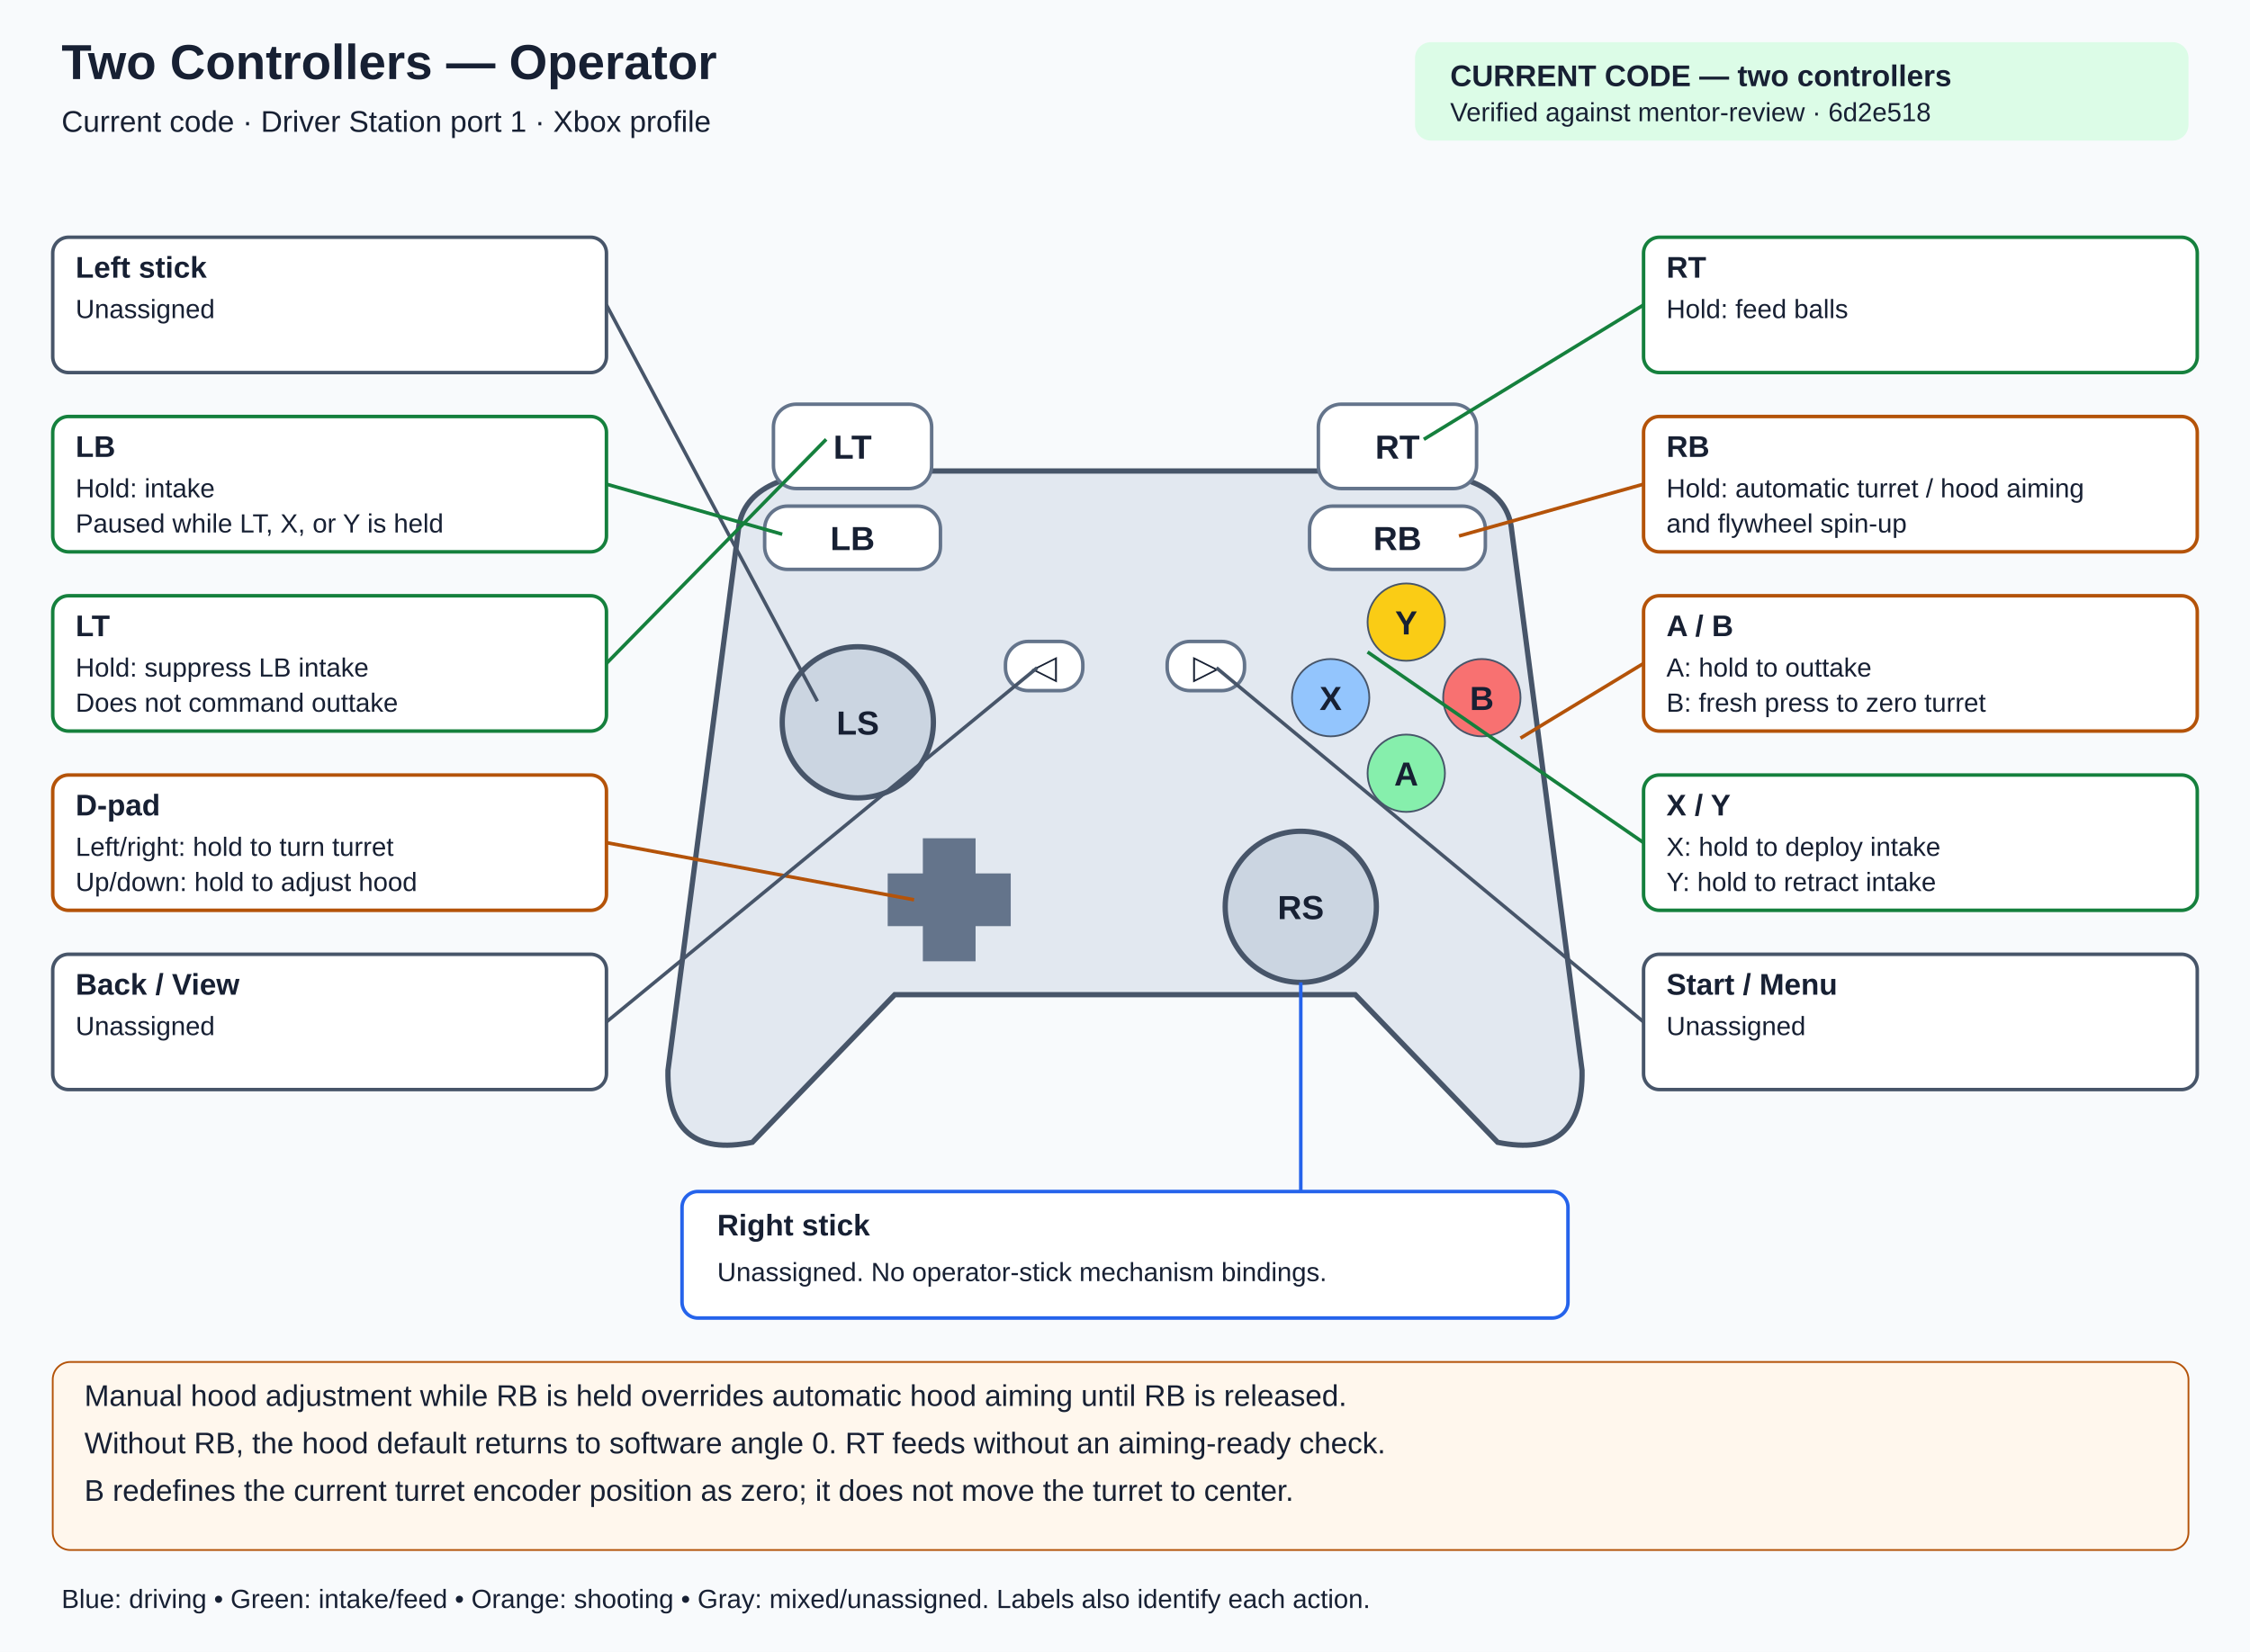
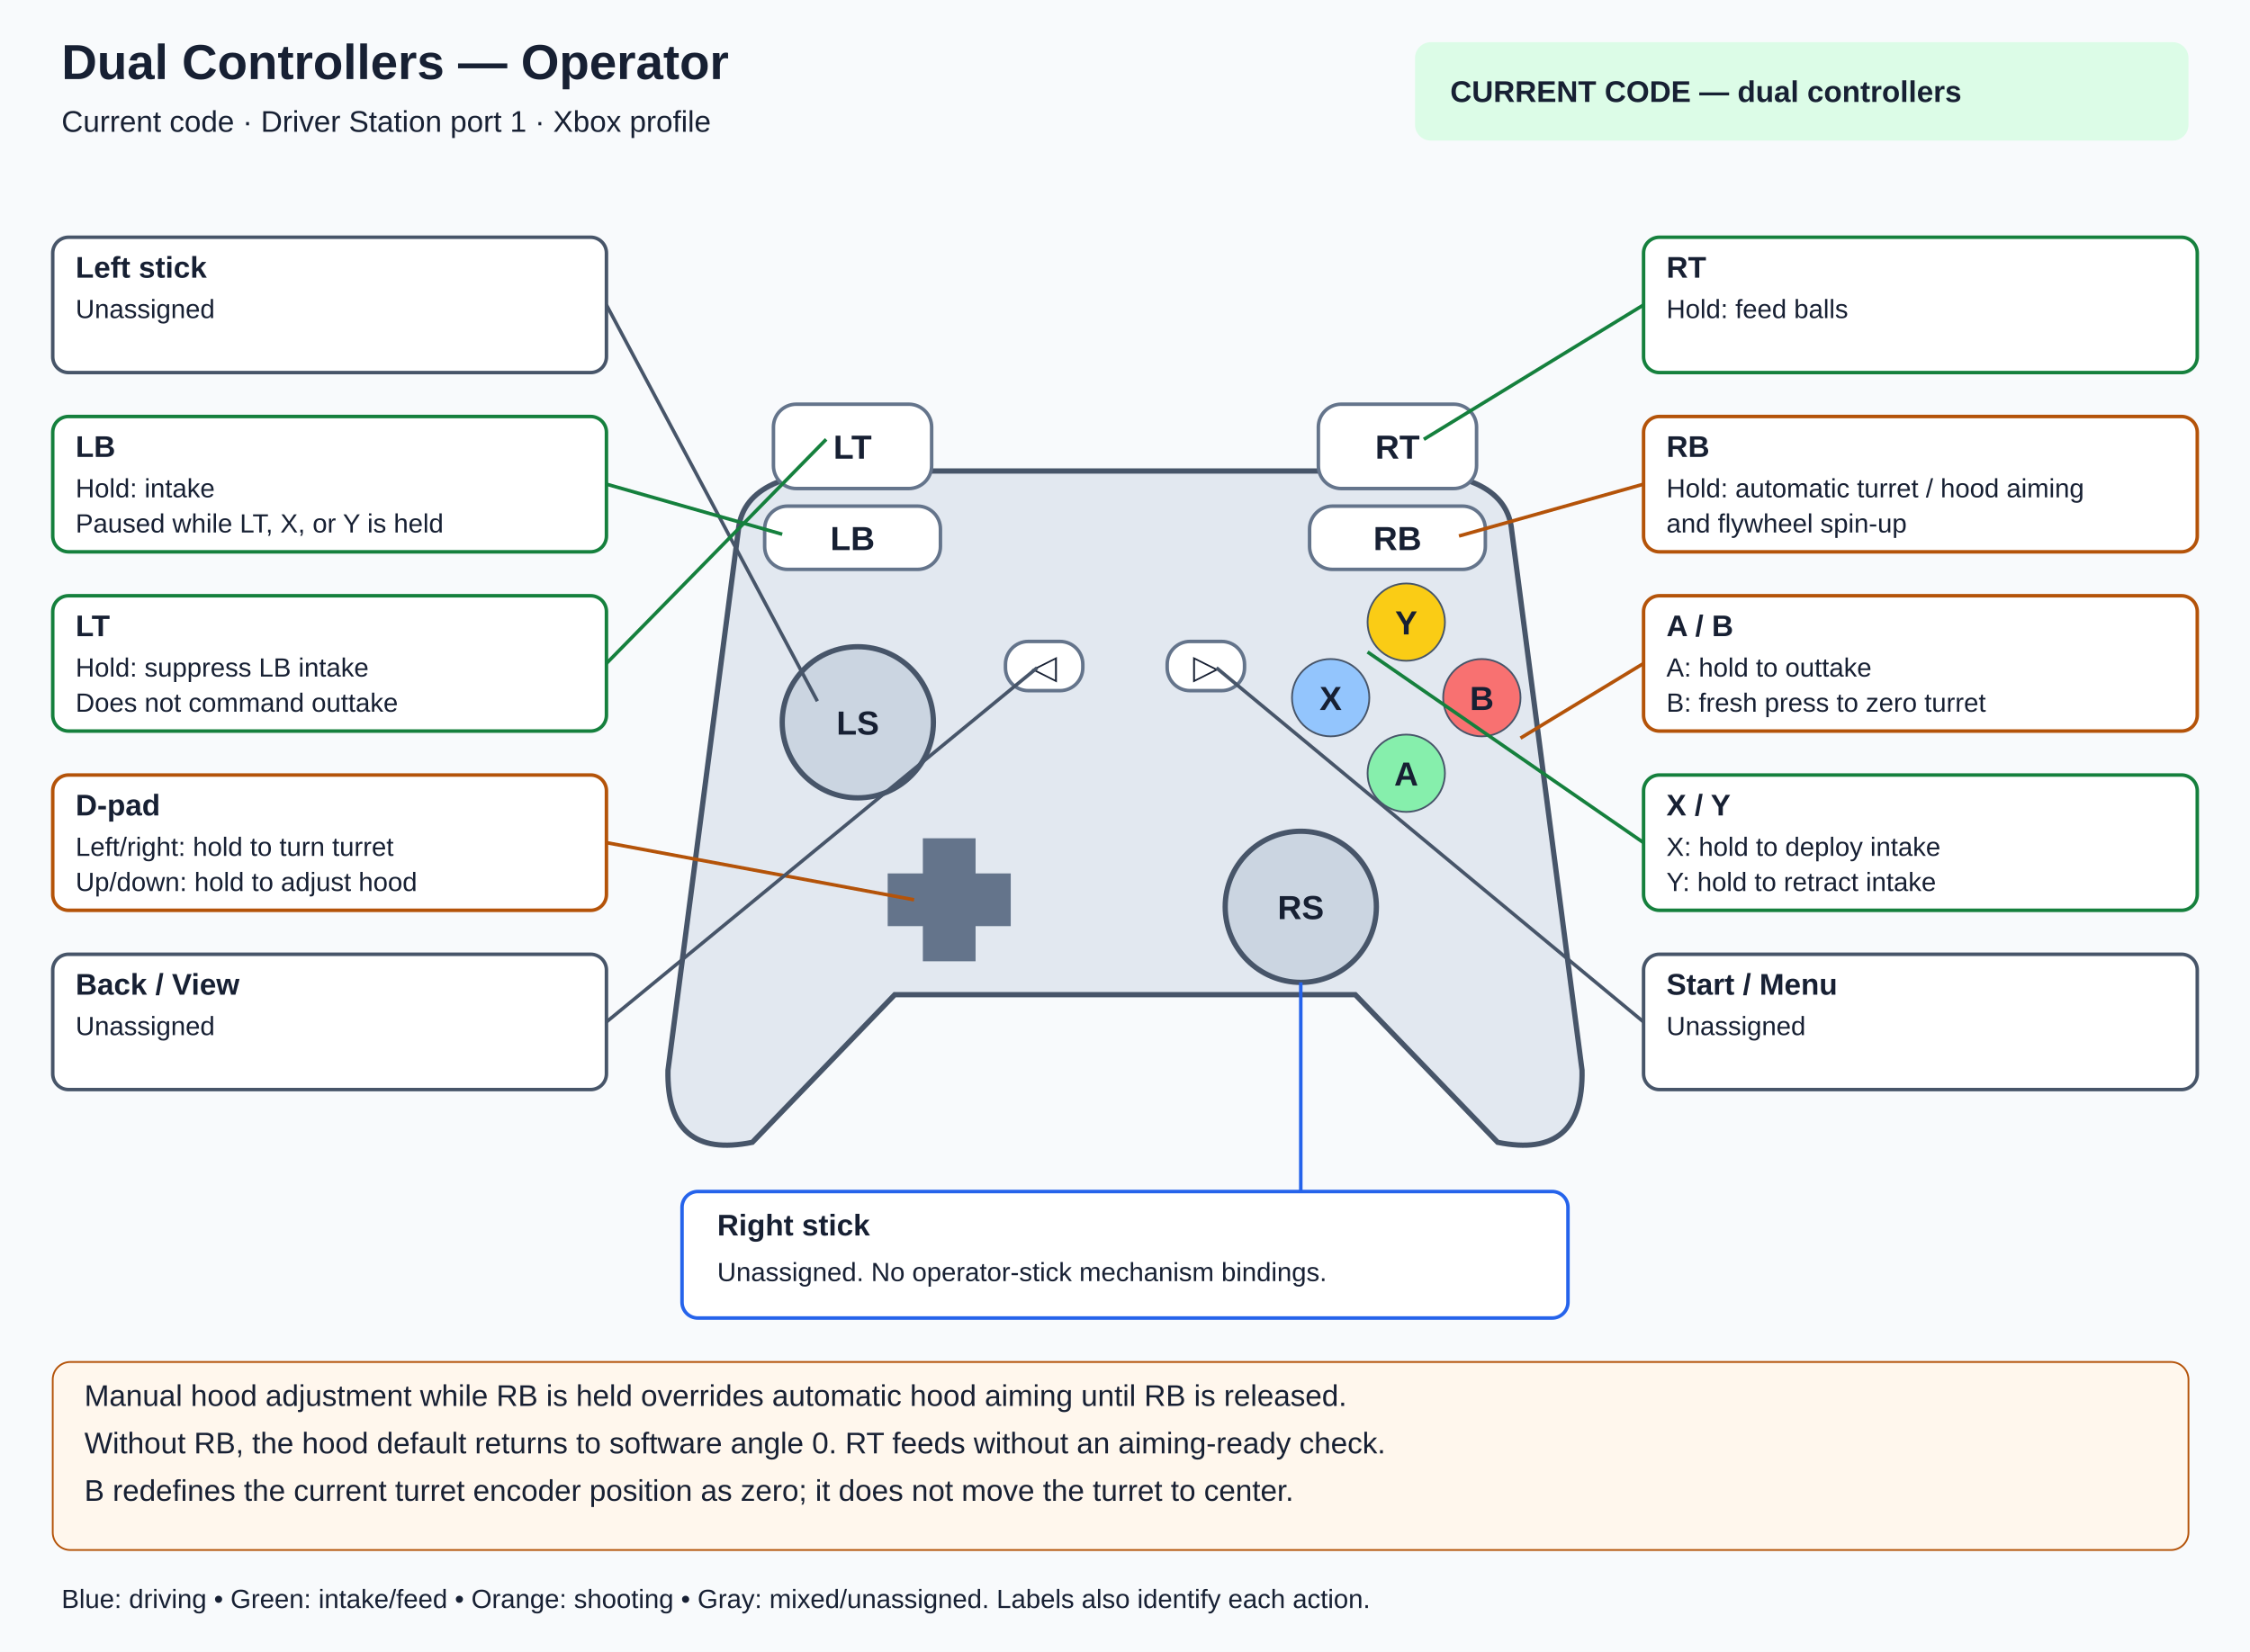
<svg xmlns="http://www.w3.org/2000/svg" width="1280" height="940" viewBox="0 0 1280 940" role="img" aria-labelledby="title desc">
  <rect width="1280" height="940" fill="#f8fafc" />
  <style>text{font-family:Arial,sans-serif;fill:#172033}.heading{font-size:28px;font-weight:bold}.body{font-size:17px}.small{font-size:15px}.button{font-size:19px;font-weight:bold;text-anchor:middle}</style>
-   <text x="35" y="45" class="heading">Two Controllers — Operator</text>
+   <text x="35" y="45" class="heading">Dual Controllers — Operator</text>
  <text x="35" y="75" class="body">Current code · Driver Station port 1 · Xbox profile</text>
  <rect x="805" y="24" width="440" height="56" rx="9" fill="#dcfce7" />
-   <text x="825" y="49" class="body" font-weight="bold">CURRENT CODE — two controllers</text>
-   <text x="825" y="69" class="small">Verified against mentor-review · 6d2e518</text>
+   <text x="825" y="58" class="body" font-weight="bold">CURRENT CODE — dual controllers</text>
  <path d="M420 302 Q423 268 485 268 L795 268 Q857 268 860 302 L900 609 Q901 660 852 650 L771 566 L509 566 L428 650 Q379 660 380 609 Z" fill="#e2e8f0" stroke="#475569" stroke-width="3" />
  <rect x="440" y="230" width="90" height="48" rx="13" fill="white" stroke="#64748b" stroke-width="2" />
  <text x="485.0" y="261.0" class="button">LT</text>
  <rect x="750" y="230" width="90" height="48" rx="13" fill="white" stroke="#64748b" stroke-width="2" />
  <text x="795.0" y="261.0" class="button">RT</text>
  <rect x="435" y="288" width="100" height="36" rx="13" fill="white" stroke="#64748b" stroke-width="2" />
  <text x="485.0" y="313.0" class="button">LB</text>
  <rect x="745" y="288" width="100" height="36" rx="13" fill="white" stroke="#64748b" stroke-width="2" />
  <text x="795.0" y="313.0" class="button">RB</text>
  <rect x="572" y="365" width="44" height="28" rx="13" fill="white" stroke="#64748b" stroke-width="2" />
  <text x="594.0" y="386.0" class="button">◁</text>
  <rect x="664" y="365" width="44" height="28" rx="13" fill="white" stroke="#64748b" stroke-width="2" />
  <text x="686.0" y="386.0" class="button">▷</text>
  <circle cx="488" cy="411" r="43" fill="#cbd5e1" stroke="#475569" stroke-width="3" />
  <text x="488" y="418" class="button">LS</text>
  <circle cx="740" cy="516" r="43" fill="#cbd5e1" stroke="#475569" stroke-width="3" />
  <text x="740" y="523" class="button">RS</text>
  <path d="M525 477 H555 V497 H575 V527 H555 V547 H525 V527 H505 V497 H525 Z" fill="#64748b" />
  <circle cx="800" cy="354" r="22" fill="#facc15" stroke="#475569" />
  <text x="800" y="361" class="button">Y</text>
  <circle cx="843" cy="397" r="22" fill="#f87171" stroke="#475569" />
  <text x="843" y="404" class="button">B</text>
  <circle cx="800" cy="440" r="22" fill="#86efac" stroke="#475569" />
  <text x="800" y="447" class="button">A</text>
  <circle cx="757" cy="397" r="22" fill="#93c5fd" stroke="#475569" />
  <text x="757" y="404" class="button">X</text>
  <path d="M345 173.5 L465 399" stroke="#475569" stroke-width="2" fill="none" />
  <rect x="30" y="135" width="315" height="77" rx="9" fill="white" stroke="#475569" stroke-width="2" />
  <text x="43" y="158" class="body" font-weight="bold">Left stick</text>
  <text x="43" y="181" class="small">Unassigned</text>
  <path d="M345 275.5 L445 304" stroke="#15803d" stroke-width="2" fill="none" />
  <rect x="30" y="237" width="315" height="77" rx="9" fill="white" stroke="#15803d" stroke-width="2" />
  <text x="43" y="260" class="body" font-weight="bold">LB</text>
  <text x="43" y="283" class="small">Hold: intake</text>
  <path d="M345 377.5 L470 250" stroke="#15803d" stroke-width="2" fill="none" />
  <rect x="30" y="339" width="315" height="77" rx="9" fill="white" stroke="#15803d" stroke-width="2" />
  <text x="43" y="362" class="body" font-weight="bold">LT</text>
  <text x="43" y="385" class="small">Hold: suppress LB intake</text>
  <path d="M345 479.5 L520 512" stroke="#b45309" stroke-width="2" fill="none" />
  <rect x="30" y="441" width="315" height="77" rx="9" fill="white" stroke="#b45309" stroke-width="2" />
  <text x="43" y="464" class="body" font-weight="bold">D-pad</text>
  <text x="43" y="487" class="small">Left/right: hold to turn turret</text>
  <text x="43" y="507" class="small">Up/down: hold to adjust hood</text>
  <path d="M345 581.5 L590 380" stroke="#475569" stroke-width="2" fill="none" />
  <rect x="30" y="543" width="315" height="77" rx="9" fill="white" stroke="#475569" stroke-width="2" />
  <text x="43" y="566" class="body" font-weight="bold">Back / View</text>
  <text x="43" y="589" class="small">Unassigned</text>
  <path d="M935 173.5 L810 250" stroke="#15803d" stroke-width="2" fill="none" />
  <rect x="935" y="135" width="315" height="77" rx="9" fill="white" stroke="#15803d" stroke-width="2" />
  <text x="948" y="158" class="body" font-weight="bold">RT</text>
  <text x="948" y="181" class="small">Hold: feed balls</text>
  <path d="M935 275.5 L830 305" stroke="#b45309" stroke-width="2" fill="none" />
  <rect x="935" y="237" width="315" height="77" rx="9" fill="white" stroke="#b45309" stroke-width="2" />
  <text x="948" y="260" class="body" font-weight="bold">RB</text>
  <text x="948" y="283" class="small">Hold: automatic turret / hood aiming</text>
  <text x="948" y="303" class="small">and flywheel spin-up</text>
  <path d="M935 377.5 L865 420" stroke="#b45309" stroke-width="2" fill="none" />
  <rect x="935" y="339" width="315" height="77" rx="9" fill="white" stroke="#b45309" stroke-width="2" />
  <text x="948" y="362" class="body" font-weight="bold">A / B</text>
  <text x="948" y="385" class="small">A: hold to outtake</text>
  <text x="948" y="405" class="small">B: fresh press to zero turret</text>
  <path d="M935 479.5 L778 371" stroke="#15803d" stroke-width="2" fill="none" />
  <rect x="935" y="441" width="315" height="77" rx="9" fill="white" stroke="#15803d" stroke-width="2" />
  <text x="948" y="464" class="body" font-weight="bold">X / Y</text>
  <text x="948" y="487" class="small">X: hold to deploy intake</text>
  <text x="948" y="507" class="small">Y: hold to retract intake</text>
  <path d="M935 581.5 L692 380" stroke="#475569" stroke-width="2" fill="none" />
  <rect x="935" y="543" width="315" height="77" rx="9" fill="white" stroke="#475569" stroke-width="2" />
  <text x="948" y="566" class="body" font-weight="bold">Start / Menu</text>
  <text x="948" y="589" class="small">Unassigned</text>
  <path d="M740 559 V678" stroke="#2563eb" stroke-width="2" />
  <rect x="388" y="678" width="504" height="72" rx="9" fill="white" stroke="#2563eb" stroke-width="2" />
  <text x="408" y="703" class="body" font-weight="bold">Right stick</text>
  <text x="408" y="729" class="small">Unassigned. No operator-stick mechanism bindings.</text>
  <rect x="30" y="775" width="1215" height="107" rx="10" fill="#fff7ed" stroke="#b45309" />
  <text x="48" y="800" dy="0" class="body">Manual hood adjustment while RB is held overrides automatic hood aiming until RB is released.</text>
  <text x="48" y="800" dy="27" class="body">Without RB, the hood default returns to software angle 0. RT feeds without an aiming-ready check.</text>
  <text x="48" y="800" dy="54" class="body">B redefines the current turret encoder position as zero; it does not move the turret to center.</text>
  <text x="35" y="915" class="small">Blue: driving • Green: intake/feed • Orange: shooting • Gray: mixed/unassigned. Labels also identify each action.</text>
  <text x="43" y="303" class="small">Paused while LT, X, or Y is held</text>
  <text x="43" y="405" class="small">Does not command outtake</text>
</svg>
